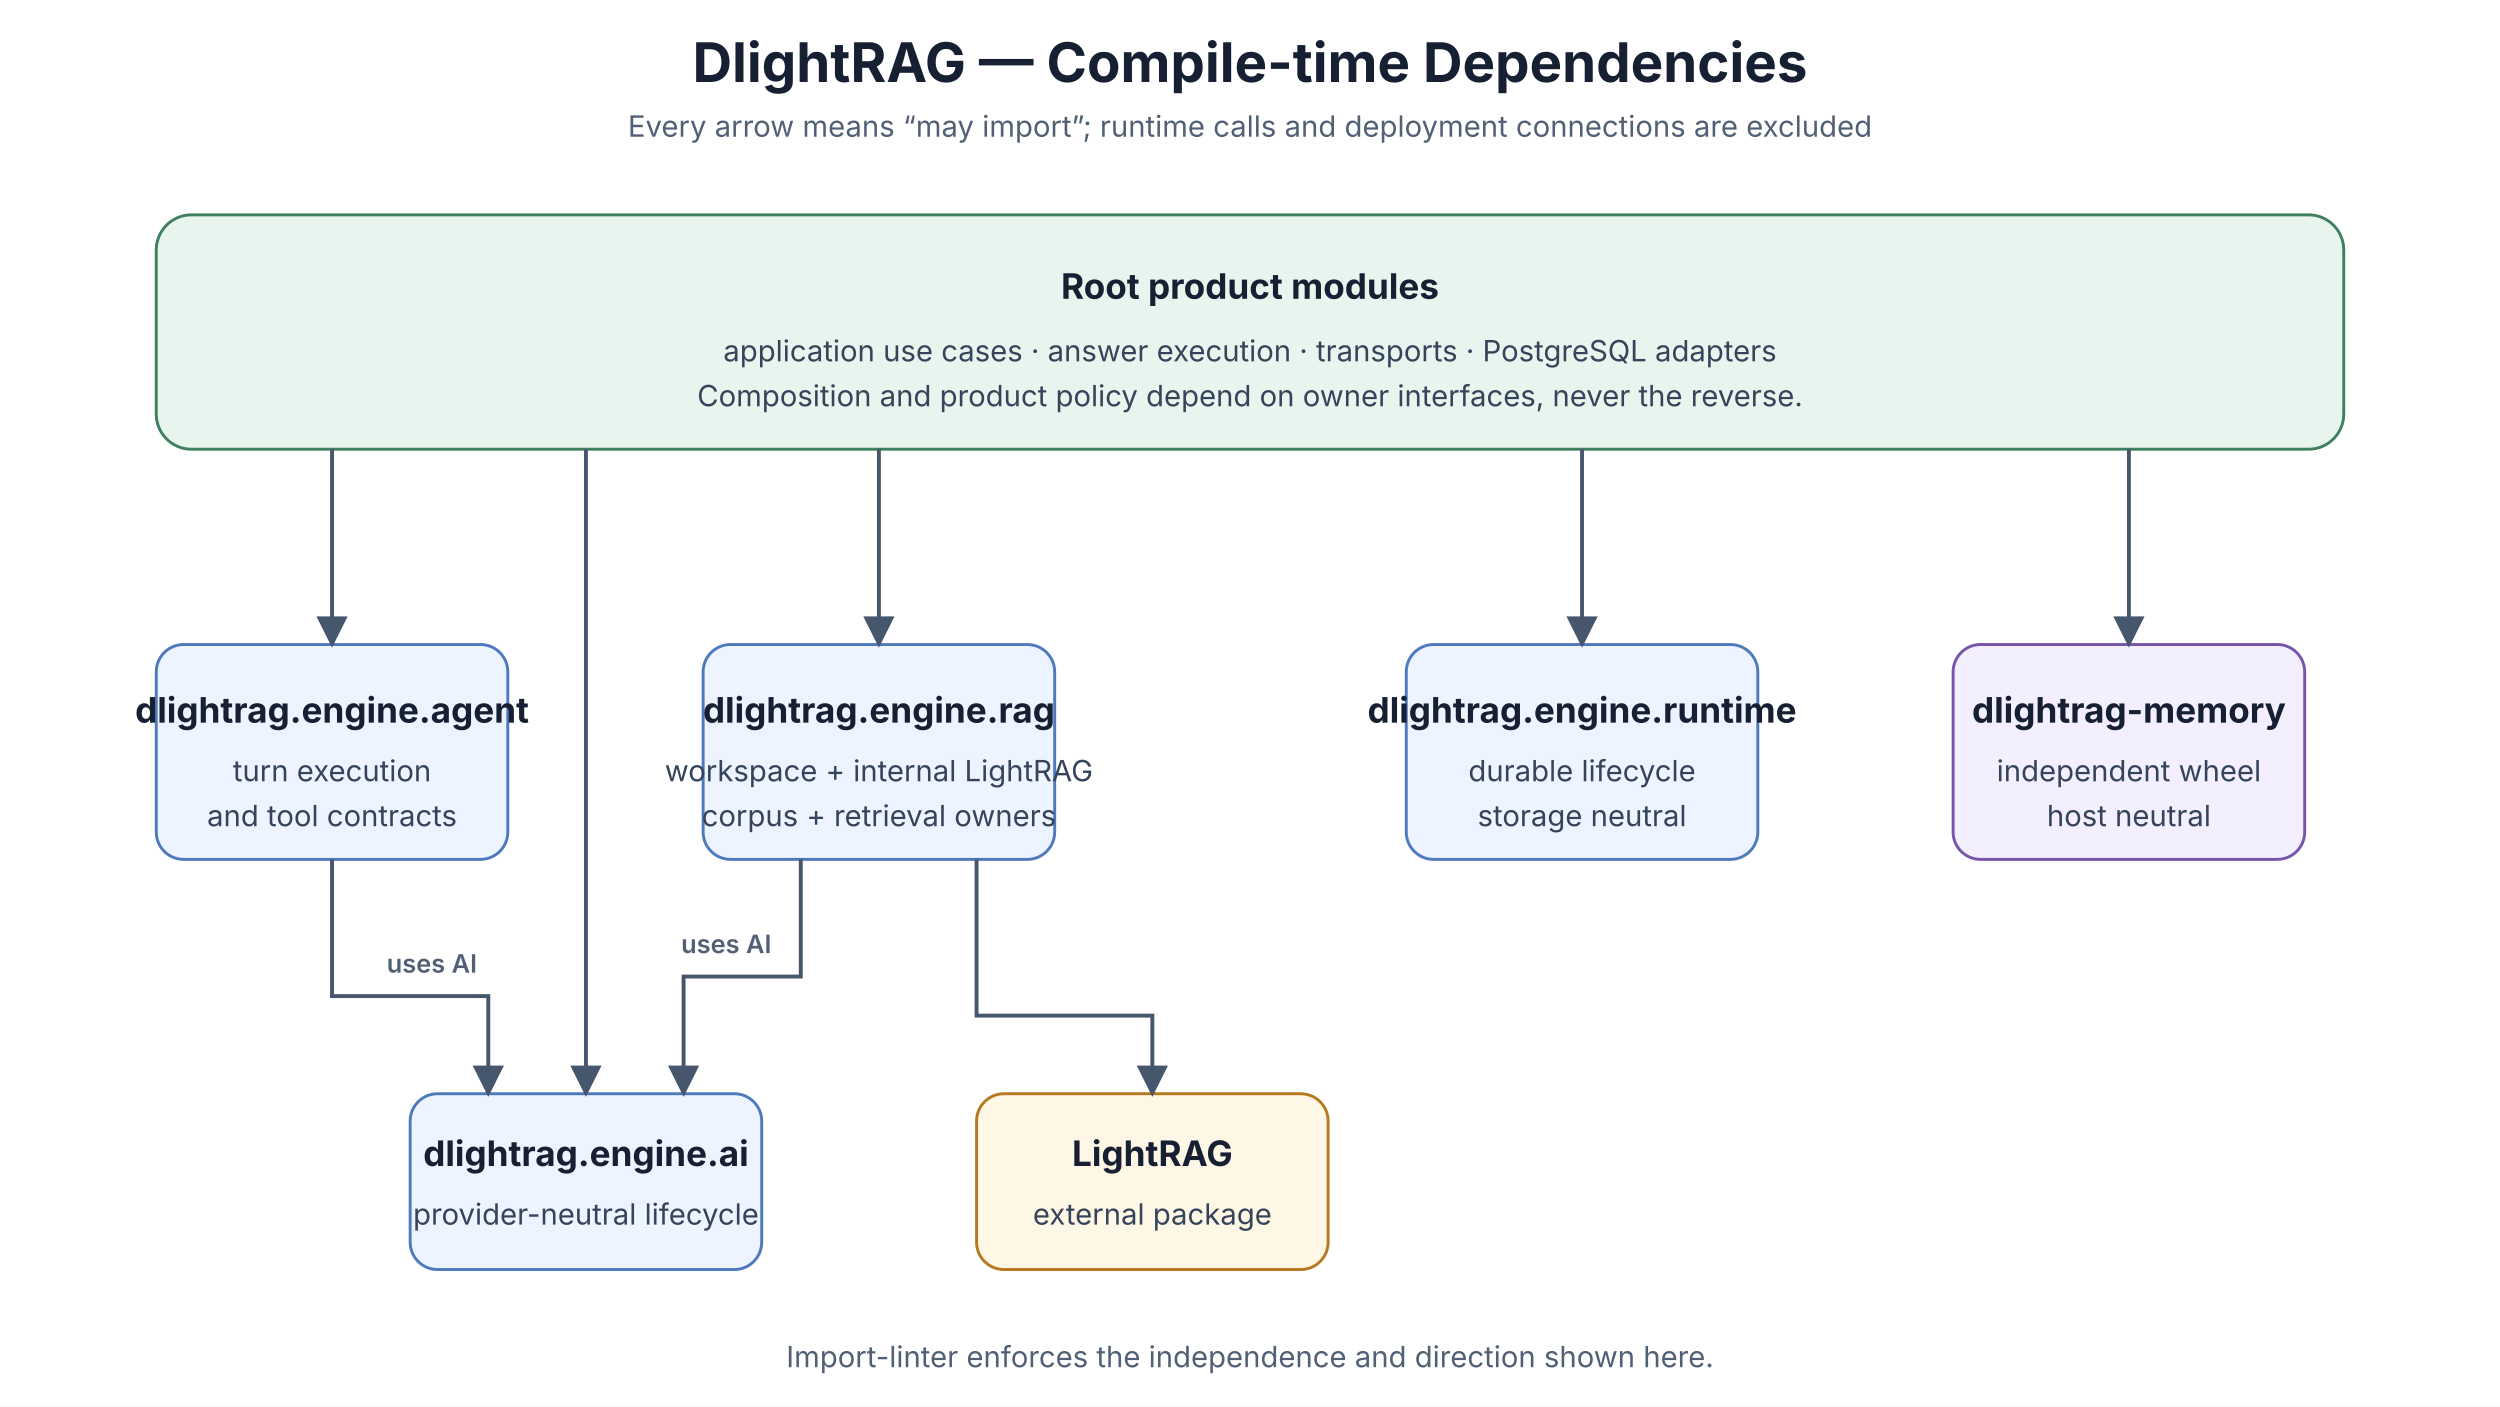
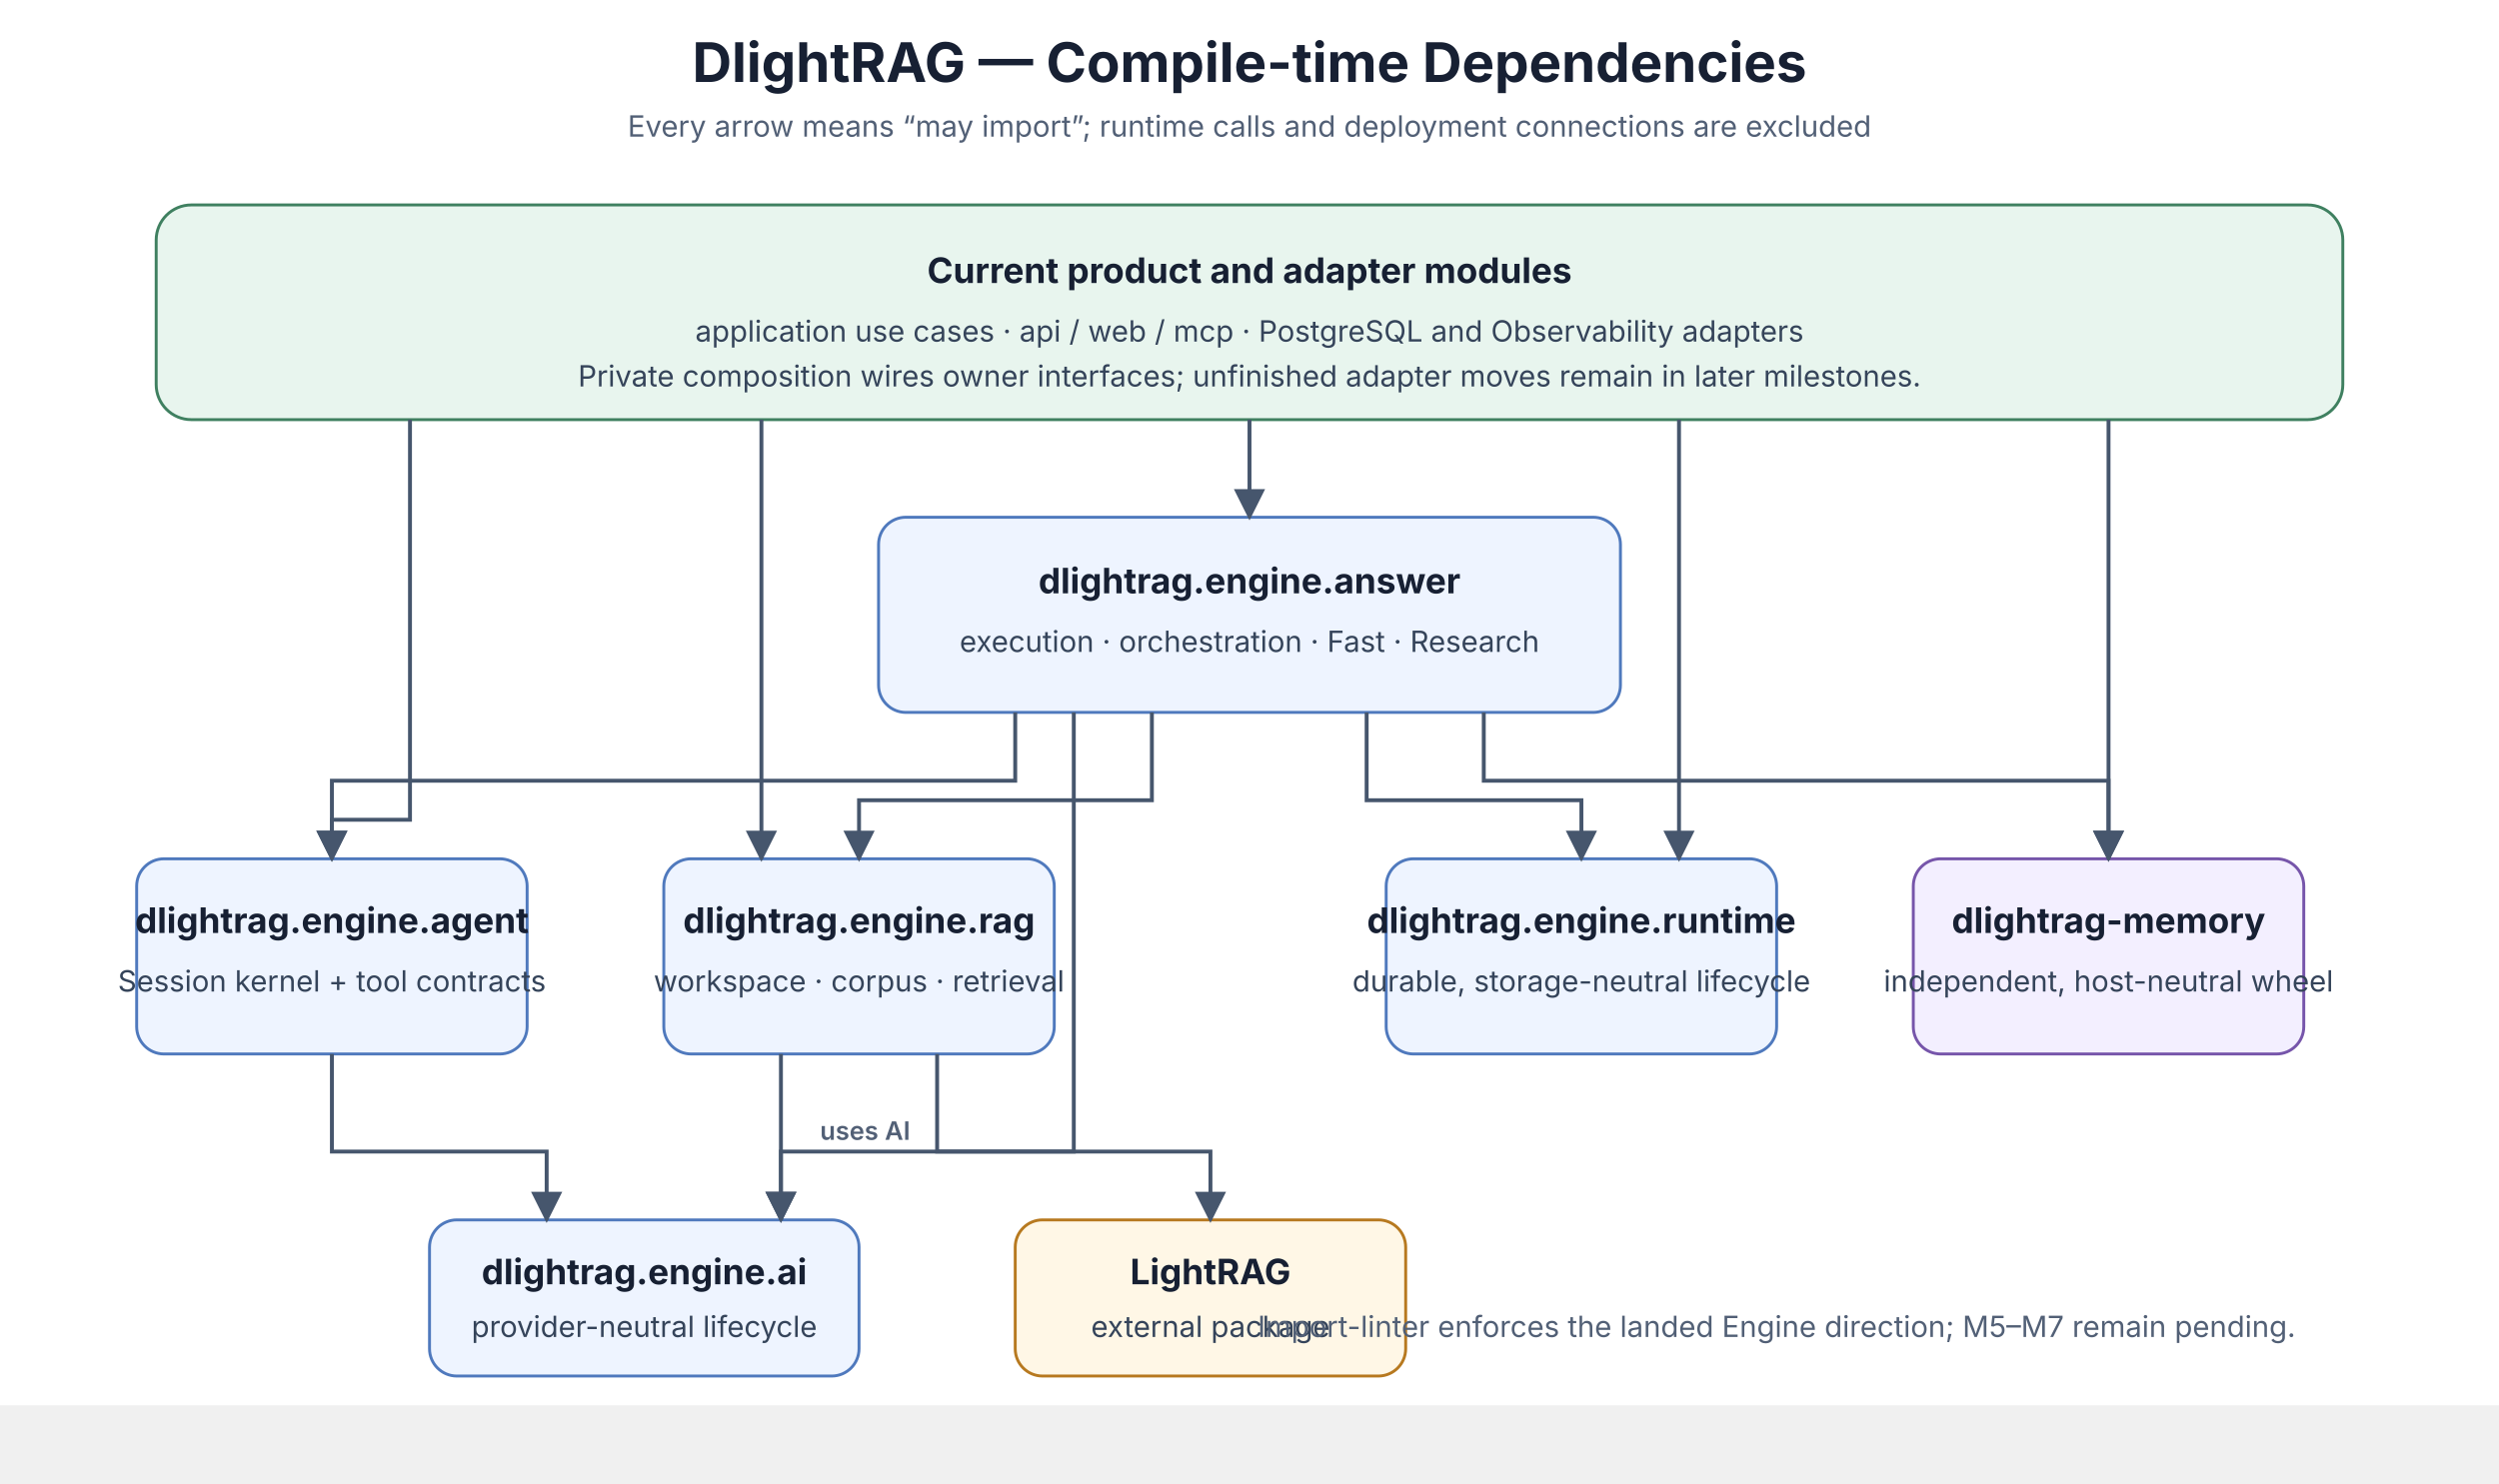
- <svg xmlns="http://www.w3.org/2000/svg" width="1280" height="720" viewBox="0 0 1280 720" role="img" aria-labelledby="title description">
+ <svg xmlns="http://www.w3.org/2000/svg" width="1280" height="760" viewBox="0 0 1280 760" role="img" aria-labelledby="title description">
  <defs>
    <marker id="arrow" viewBox="0 0 10 10" refX="9" refY="5" markerWidth="8" markerHeight="8" orient="auto-start-reverse">
      <path d="M 0 0 L 10 5 L 0 10 z" class="arrow-head" />
    </marker>
    <style>
      :root { color-scheme: light dark; }
      .canvas { fill: #ffffff; }
      .heading { fill: #172033; font: 700 28px system-ui, -apple-system, "Segoe UI", sans-serif; }
      .subtitle, .note { fill: #526076; font: 400 15px system-ui, -apple-system, "Segoe UI", sans-serif; }
      .node-title { fill: #172033; font: 700 18px system-ui, -apple-system, "Segoe UI", sans-serif; }
      .node-copy { fill: #35445a; font: 400 15px system-ui, -apple-system, "Segoe UI", sans-serif; }
      .edge-label { fill: #526076; font: 600 13px system-ui, -apple-system, "Segoe UI", sans-serif; }
      .product { fill: #e8f5ee; stroke: #3f8060; stroke-width: 1.5; }
      .module { fill: #eef4ff; stroke: #4f79bd; stroke-width: 1.5; }
      .memory { fill: #f3efff; stroke: #7655aa; stroke-width: 1.5; }
      .external { fill: #fff7e6; stroke: #b7791f; stroke-width: 1.5; }
      .edge { fill: none; stroke: #46566d; stroke-width: 2; marker-end: url(#arrow); }
      .arrow-head { fill: #46566d; }
      @media (prefers-color-scheme: dark) {
        .canvas { fill: #0d1117; }
        .heading, .node-title { fill: #f0f4fa; }
        .subtitle, .note, .edge-label { fill: #aeb9ca; }
        .node-copy { fill: #d2d9e5; }
        .product { fill: #14271d; stroke: #62a77f; }
        .module { fill: #17243a; stroke: #78a5e8; }
        .memory { fill: #221b31; stroke: #a88ad4; }
        .external { fill: #2c2518; stroke: #d2a24b; }
        .edge { stroke: #aeb9ca; }
        .arrow-head { fill: #aeb9ca; }
      }
    </style>
  </defs>
  <rect class="canvas" width="1280" height="720" />
  <text class="heading" x="640" y="42" text-anchor="middle">DlightRAG — Compile-time Dependencies</text>
  <text class="subtitle" x="640" y="70" text-anchor="middle">Every arrow means “may import”; runtime calls and deployment connections are excluded</text>
-   <rect class="product" x="80" y="110" width="1120" height="120" rx="18" />
-   <text class="node-title" x="640" y="153" text-anchor="middle">Root product modules</text>
-   <text class="node-copy" x="640" y="185" text-anchor="middle">application use cases · answer execution · transports · PostgreSQL adapters</text>
-   <text class="node-copy" x="640" y="208" text-anchor="middle">Composition and product policy depend on owner interfaces, never the reverse.</text>
-   <rect class="module" x="80" y="330" width="180" height="110" rx="14" />
-   <text class="node-title" x="170" y="370" text-anchor="middle">dlightrag.engine.agent</text>
-   <text class="node-copy" x="170" y="400" text-anchor="middle">turn execution</text>
-   <text class="node-copy" x="170" y="423" text-anchor="middle">and tool contracts</text>
-   <rect class="module" x="360" y="330" width="180" height="110" rx="14" />
-   <text class="node-title" x="450" y="370" text-anchor="middle">dlightrag.engine.rag</text>
-   <text class="node-copy" x="450" y="400" text-anchor="middle">workspace + internal LightRAG</text>
-   <text class="node-copy" x="450" y="423" text-anchor="middle">corpus + retrieval owners</text>
-   <rect class="module" x="720" y="330" width="180" height="110" rx="14" />
-   <text class="node-title" x="810" y="370" text-anchor="middle">dlightrag.engine.runtime</text>
-   <text class="node-copy" x="810" y="400" text-anchor="middle">durable lifecycle</text>
-   <text class="node-copy" x="810" y="423" text-anchor="middle">storage neutral</text>
-   <rect class="memory" x="1000" y="330" width="180" height="110" rx="14" />
-   <text class="node-title" x="1090" y="370" text-anchor="middle">dlightrag-memory</text>
-   <text class="node-copy" x="1090" y="400" text-anchor="middle">independent wheel</text>
-   <text class="node-copy" x="1090" y="423" text-anchor="middle">host neutral</text>
-   <rect class="module" x="210" y="560" width="180" height="90" rx="14" />
-   <text class="node-title" x="300" y="597" text-anchor="middle">dlightrag.engine.ai</text>
-   <text class="node-copy" x="300" y="627" text-anchor="middle">provider-neutral lifecycle</text>
-   <rect class="external" x="500" y="560" width="180" height="90" rx="14" />
-   <text class="node-title" x="590" y="597" text-anchor="middle">LightRAG</text>
-   <text class="node-copy" x="590" y="627" text-anchor="middle">external package</text>
-   <path class="edge" d="M 170 230 V 330" />
-   <path class="edge" d="M 450 230 V 330" />
-   <path class="edge" d="M 810 230 V 330" />
-   <path class="edge" d="M 1090 230 V 330" />
-   <path class="edge" d="M 300 230 V 560" />
-   <path class="edge" d="M 170 440 V 510 H 250 V 560" />
-   <text class="edge-label" x="198" y="498">uses AI</text>
-   <path class="edge" d="M 410 440 V 500 H 350 V 560" />
-   <text class="edge-label" x="395" y="488" text-anchor="end">uses AI</text>
-   <path class="edge" d="M 500 440 V 520 H 590 V 560" />
-   <text class="note" x="640" y="700" text-anchor="middle">Import-linter enforces the independence and direction shown here.</text>
+   <rect class="product" x="80" y="105" width="1120" height="110" rx="18" />
+   <text class="node-title" x="640" y="145" text-anchor="middle">Current product and adapter modules</text>
+   <text class="node-copy" x="640" y="175" text-anchor="middle">application use cases · api / web / mcp · PostgreSQL and Observability adapters</text>
+   <text class="node-copy" x="640" y="198" text-anchor="middle">Private composition wires owner interfaces; unfinished adapter moves remain in later milestones.</text>
+   <rect class="module" x="450" y="265" width="380" height="100" rx="14" />
+   <text class="node-title" x="640" y="304" text-anchor="middle">dlightrag.engine.answer</text>
+   <text class="node-copy" x="640" y="334" text-anchor="middle">execution · orchestration · Fast · Research</text>
+   <rect class="module" x="70" y="440" width="200" height="100" rx="14" />
+   <text class="node-title" x="170" y="478" text-anchor="middle">dlightrag.engine.agent</text>
+   <text class="node-copy" x="170" y="508" text-anchor="middle">Session kernel + tool contracts</text>
+   <rect class="module" x="340" y="440" width="200" height="100" rx="14" />
+   <text class="node-title" x="440" y="478" text-anchor="middle">dlightrag.engine.rag</text>
+   <text class="node-copy" x="440" y="508" text-anchor="middle">workspace · corpus · retrieval</text>
+   <rect class="module" x="710" y="440" width="200" height="100" rx="14" />
+   <text class="node-title" x="810" y="478" text-anchor="middle">dlightrag.engine.runtime</text>
+   <text class="node-copy" x="810" y="508" text-anchor="middle">durable, storage-neutral lifecycle</text>
+   <rect class="memory" x="980" y="440" width="200" height="100" rx="14" />
+   <text class="node-title" x="1080" y="478" text-anchor="middle">dlightrag-memory</text>
+   <text class="node-copy" x="1080" y="508" text-anchor="middle">independent, host-neutral wheel</text>
+   <rect class="module" x="220" y="625" width="220" height="80" rx="14" />
+   <text class="node-title" x="330" y="658" text-anchor="middle">dlightrag.engine.ai</text>
+   <text class="node-copy" x="330" y="685" text-anchor="middle">provider-neutral lifecycle</text>
+   <rect class="external" x="520" y="625" width="200" height="80" rx="14" />
+   <text class="node-title" x="620" y="658" text-anchor="middle">LightRAG</text>
+   <text class="node-copy" x="620" y="685" text-anchor="middle">external package</text>
+   <path class="edge" d="M 640 215 V 265" />
+   <path class="edge" d="M 210 215 V 420 H 170 V 440" />
+   <path class="edge" d="M 390 215 V 440" />
+   <path class="edge" d="M 860 215 V 440" />
+   <path class="edge" d="M 1080 215 V 440" />
+   <path class="edge" d="M 520 365 V 400 H 170 V 440" />
+   <path class="edge" d="M 590 365 V 410 H 440 V 440" />
+   <path class="edge" d="M 700 365 V 410 H 810 V 440" />
+   <path class="edge" d="M 760 365 V 400 H 1080 V 440" />
+   <path class="edge" d="M 550 365 V 590 H 400 V 625" />
+   <text class="edge-label" x="420" y="584">uses AI</text>
+   <path class="edge" d="M 170 540 V 590 H 280 V 625" />
+   <path class="edge" d="M 400 540 V 625" />
+   <path class="edge" d="M 480 540 V 590 H 620 V 625" />
+   <text class="note" x="910" y="685" text-anchor="middle">Import-linter enforces the landed Engine direction; M5–M7 remain pending.</text>
</svg>
